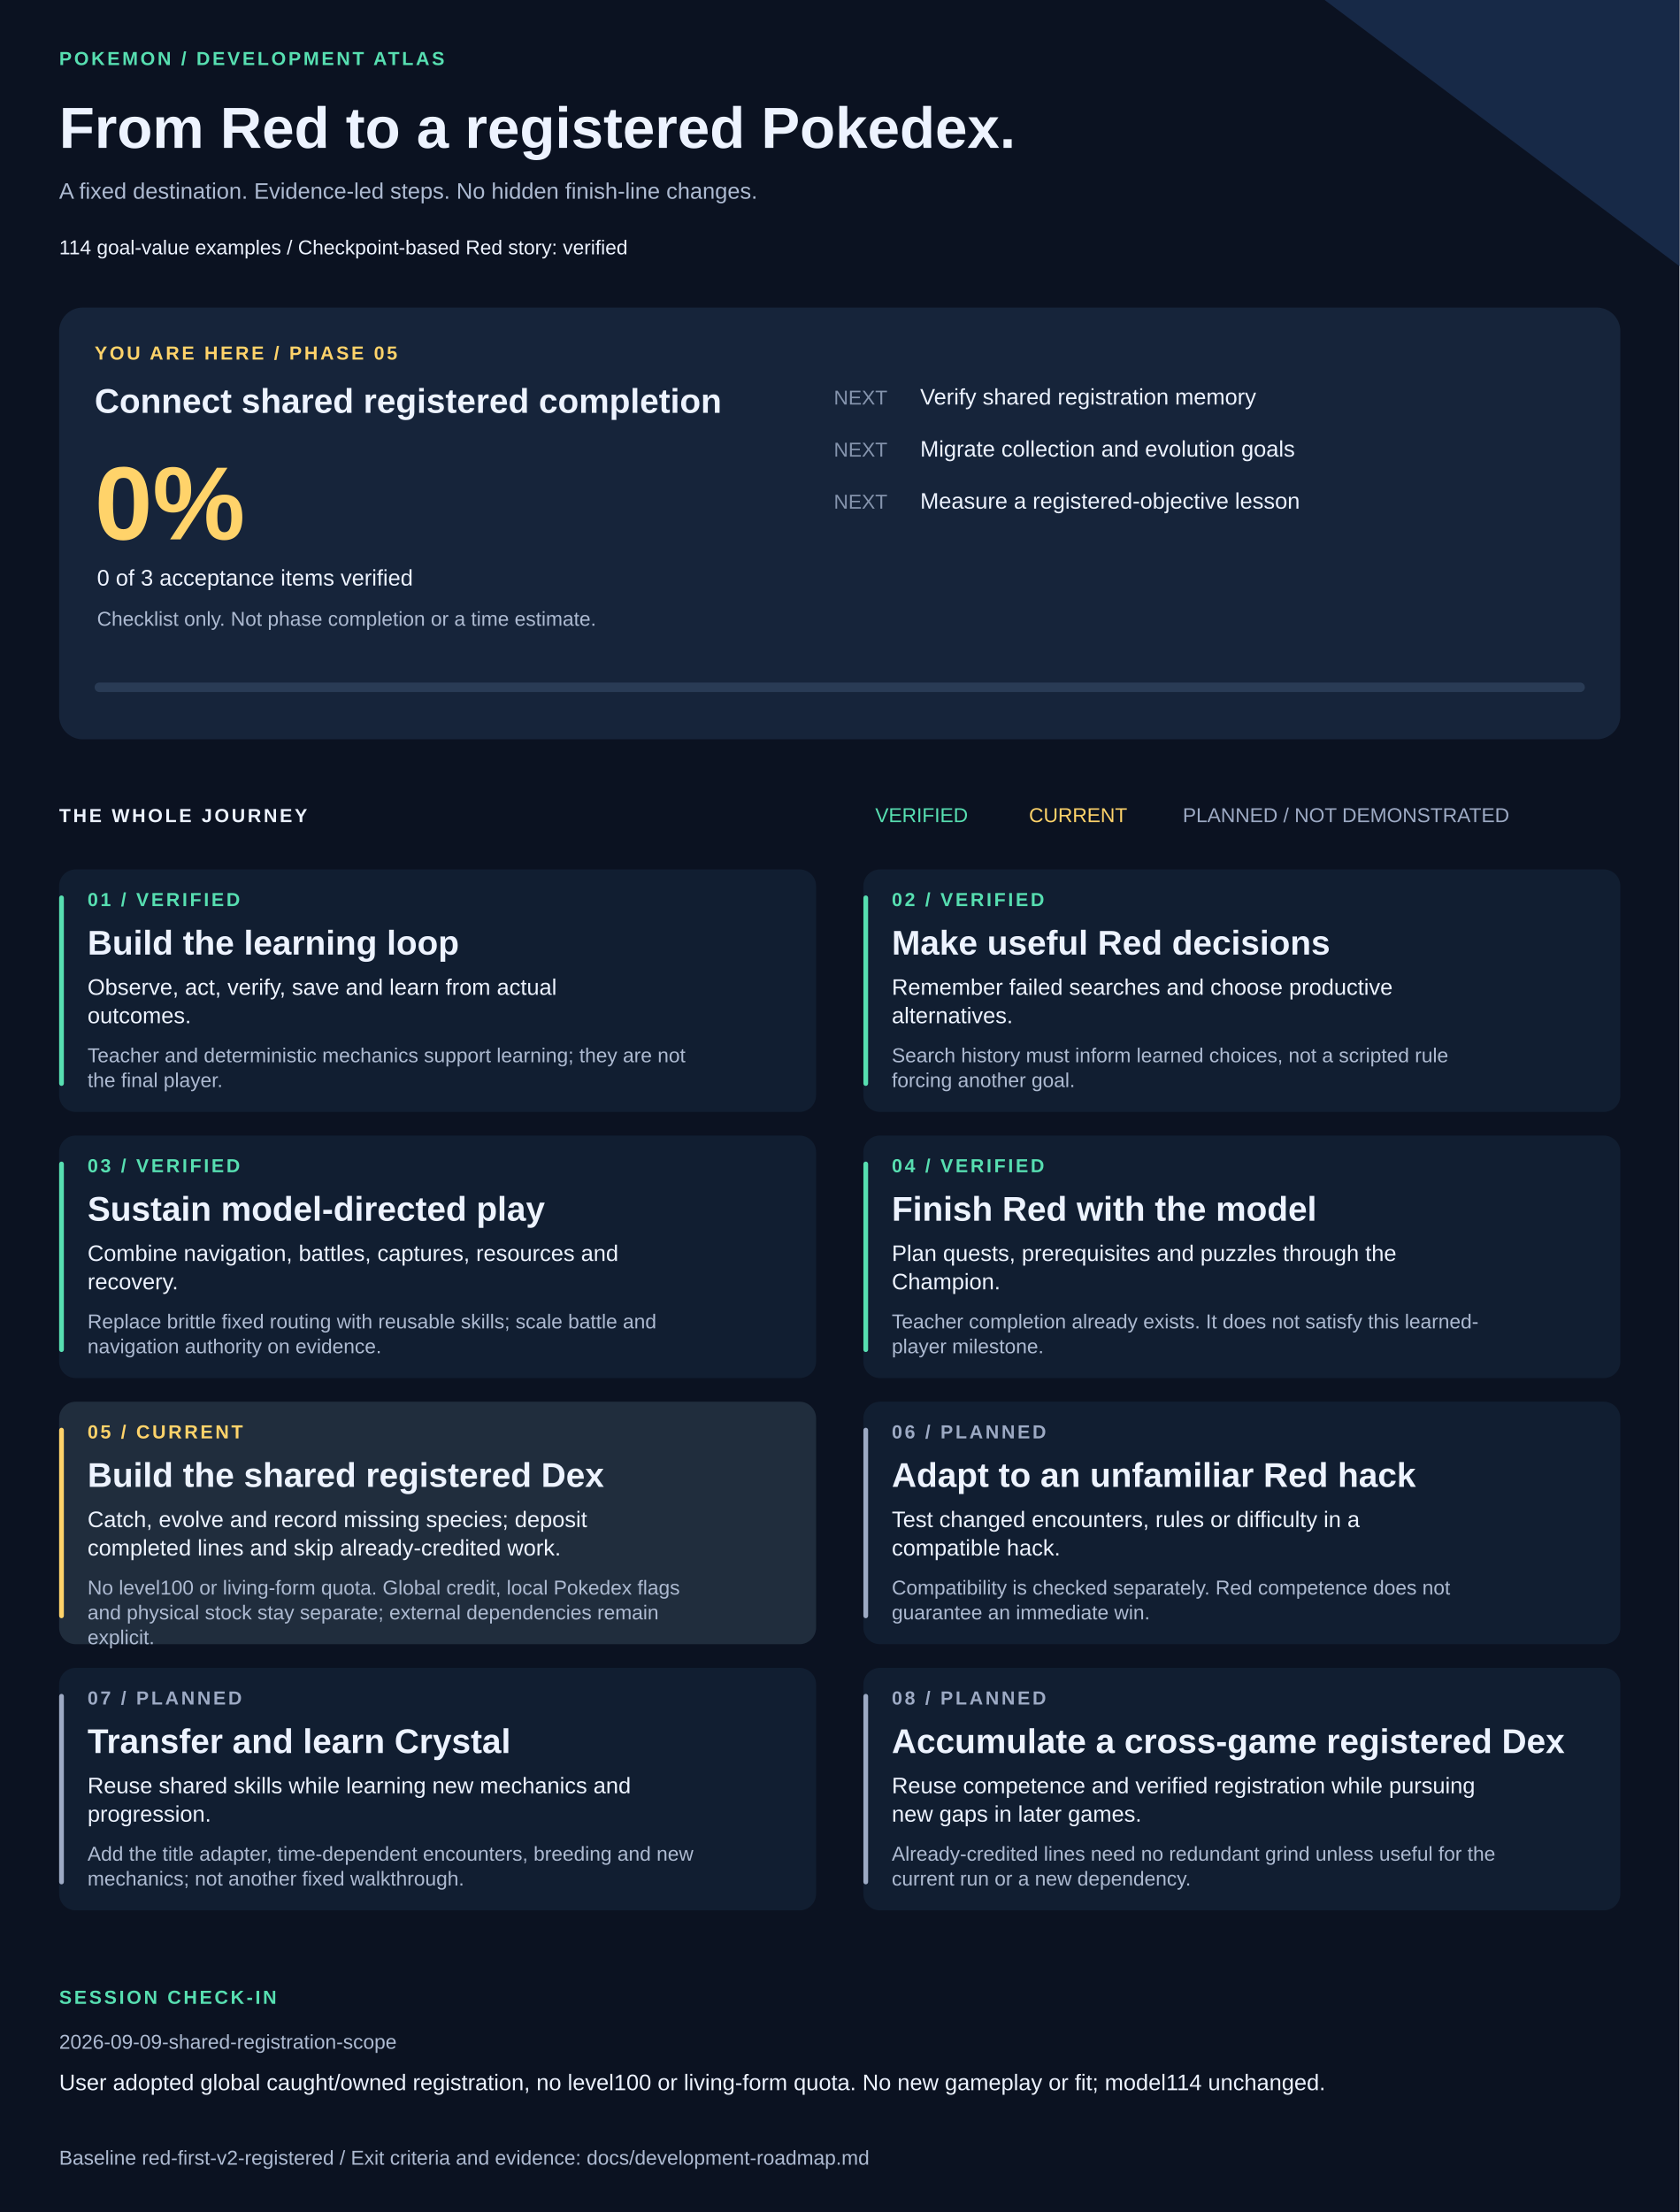
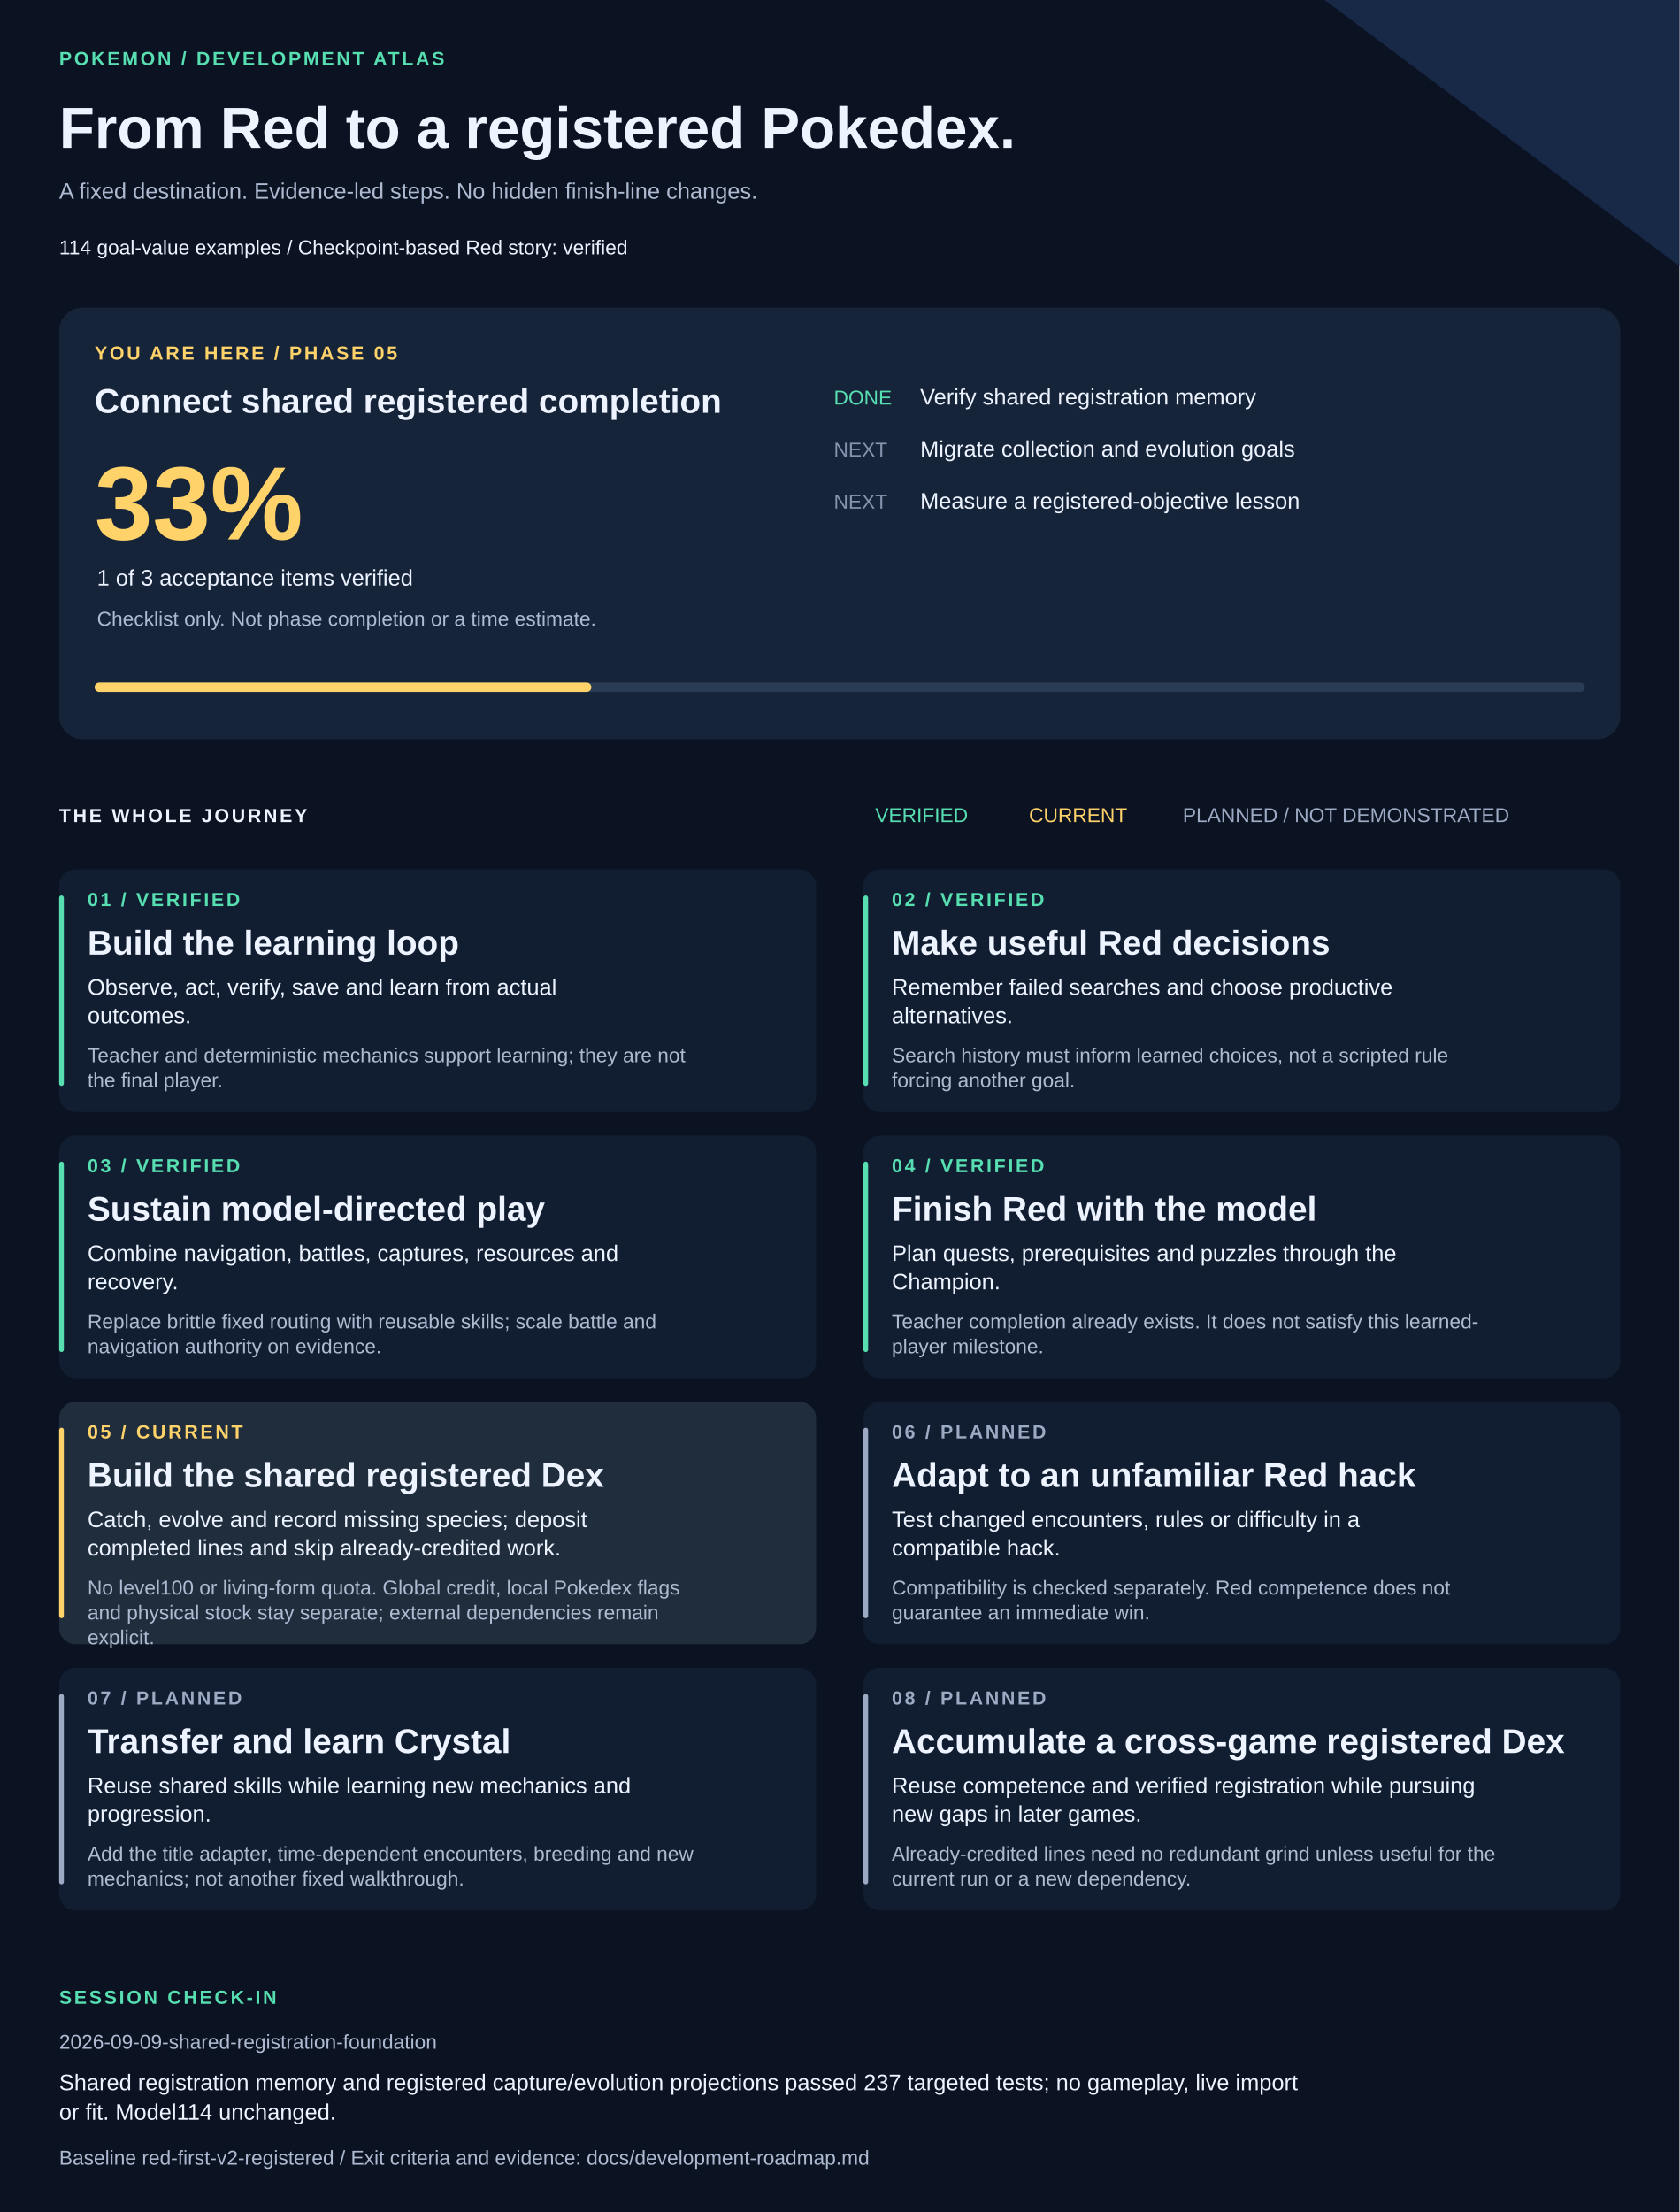
<svg xmlns="http://www.w3.org/2000/svg" width="1420" height="1870" viewBox="0 0 1420 1870" role="img" aria-labelledby="title description">
  <style>text{font-family:Arial,Helvetica,sans-serif;fill:#edf3ff}.muted{fill:#adbad1}.eyebrow{font-size:16px;letter-spacing:2px;font-weight:bold}.heading{font-size:29px;font-weight:bold}.body{font-size:19px}.small{font-size:17px}</style>
  <rect width="1420" height="1870" fill="#0b1221" />
  <path d="M1120 0H1420V225Z" fill="#172947" />
  <text x="50" y="55" class="eyebrow" style="fill:#57dfb1">POKEMON / DEVELOPMENT ATLAS</text>
  <text x="50" y="125" style="font-size:49px;font-weight:bold">From Red to a registered Pokedex.</text>
  <text x="50" y="168" class="body muted">A fixed destination. Evidence-led steps. No hidden finish-line changes.</text>
  <text x="50" y="215" class="small">114 goal-value examples  /  Checkpoint-based Red story: verified</text>
  <rect x="50" y="260" width="1320" height="365" rx="20" fill="#16243a" />
  <text x="80" y="304" class="eyebrow" style="fill:#ffd36a">YOU ARE HERE / PHASE 05</text>
  <text x="80" y="349" class="heading">Connect shared registered completion</text>
-   <text x="80" y="456" style="font-size:88px;font-weight:bold;fill:#ffd36a">0%</text>
-   <text x="82" y="495" class="body">0 of 3 acceptance items verified</text>
+   <text x="80" y="456" style="font-size:88px;font-weight:bold;fill:#ffd36a">33%</text>
+   <text x="82" y="495" class="body">1 of 3 acceptance items verified</text>
  <text x="82" y="529" class="small muted">Checklist only. Not phase completion or a time estimate.</text>
-   <text x="705" y="342" class="small" style="fill:#8594ad">NEXT</text>
+   <text x="705" y="342" class="small" style="fill:#57dfb1">DONE</text>
  <text x="778" y="342" class="body">Verify shared registration memory</text>
  <text x="705" y="386" class="small" style="fill:#8594ad">NEXT</text>
  <text x="778" y="386" class="body">Migrate collection and evolution goals</text>
  <text x="705" y="430" class="small" style="fill:#8594ad">NEXT</text>
  <text x="778" y="430" class="body">Measure a registered-objective lesson</text>
  <rect x="80" y="577" width="1260" height="8" rx="4" fill="#293b55" />
-   <rect x="80" y="577" width="0" height="8" rx="4" fill="#ffd36a" />
+   <rect x="80" y="577" width="420" height="8" rx="4" fill="#ffd36a" />
  <text x="50" y="695" class="eyebrow">THE WHOLE JOURNEY</text>
  <text x="740" y="695" class="small" style="fill:#57dfb1">VERIFIED</text>
  <text x="870" y="695" class="small" style="fill:#ffd36a">CURRENT</text>
  <text x="1000" y="695" class="small" style="fill:#9daac4">PLANNED / NOT DEMONSTRATED</text>
  <rect x="50" y="735" width="640" height="205" rx="14" fill="#111e31" />
  <rect x="50" y="757" width="4" height="161" rx="2" fill="#57dfb1" />
  <text x="74" y="766" class="eyebrow" style="fill:#57dfb1">01 / VERIFIED</text>
  <text x="74" y="807" class="heading">Build the learning loop</text>
  <text x="74" y="841" class="body">Observe, act, verify, save and learn from actual</text>
  <text x="74" y="865" class="body">outcomes.</text>
  <text x="74" y="898" class="small muted">Teacher and deterministic mechanics support learning; they are not</text>
  <text x="74" y="919" class="small muted">the final player.</text>
  <rect x="730" y="735" width="640" height="205" rx="14" fill="#111e31" />
  <rect x="730" y="757" width="4" height="161" rx="2" fill="#57dfb1" />
  <text x="754" y="766" class="eyebrow" style="fill:#57dfb1">02 / VERIFIED</text>
  <text x="754" y="807" class="heading">Make useful Red decisions</text>
  <text x="754" y="841" class="body">Remember failed searches and choose productive</text>
  <text x="754" y="865" class="body">alternatives.</text>
  <text x="754" y="898" class="small muted">Search history must inform learned choices, not a scripted rule</text>
  <text x="754" y="919" class="small muted">forcing another goal.</text>
  <rect x="50" y="960" width="640" height="205" rx="14" fill="#111e31" />
  <rect x="50" y="982" width="4" height="161" rx="2" fill="#57dfb1" />
  <text x="74" y="991" class="eyebrow" style="fill:#57dfb1">03 / VERIFIED</text>
  <text x="74" y="1032" class="heading">Sustain model-directed play</text>
  <text x="74" y="1066" class="body">Combine navigation, battles, captures, resources and</text>
  <text x="74" y="1090" class="body">recovery.</text>
  <text x="74" y="1123" class="small muted">Replace brittle fixed routing with reusable skills; scale battle and</text>
  <text x="74" y="1144" class="small muted">navigation authority on evidence.</text>
  <rect x="730" y="960" width="640" height="205" rx="14" fill="#111e31" />
  <rect x="730" y="982" width="4" height="161" rx="2" fill="#57dfb1" />
  <text x="754" y="991" class="eyebrow" style="fill:#57dfb1">04 / VERIFIED</text>
  <text x="754" y="1032" class="heading">Finish Red with the model</text>
  <text x="754" y="1066" class="body">Plan quests, prerequisites and puzzles through the</text>
  <text x="754" y="1090" class="body">Champion.</text>
  <text x="754" y="1123" class="small muted">Teacher completion already exists. It does not satisfy this learned-</text>
  <text x="754" y="1144" class="small muted">player milestone.</text>
  <rect x="50" y="1185" width="640" height="205" rx="14" fill="#202d3d" />
  <rect x="50" y="1207" width="4" height="161" rx="2" fill="#ffd36a" />
  <text x="74" y="1216" class="eyebrow" style="fill:#ffd36a">05 / CURRENT</text>
  <text x="74" y="1257" class="heading">Build the shared registered Dex</text>
  <text x="74" y="1291" class="body">Catch, evolve and record missing species; deposit</text>
  <text x="74" y="1315" class="body">completed lines and skip already-credited work.</text>
  <text x="74" y="1348" class="small muted">No level100 or living-form quota. Global credit, local Pokedex flags</text>
  <text x="74" y="1369" class="small muted">and physical stock stay separate; external dependencies remain</text>
  <text x="74" y="1390" class="small muted">explicit.</text>
  <rect x="730" y="1185" width="640" height="205" rx="14" fill="#111e31" />
  <rect x="730" y="1207" width="4" height="161" rx="2" fill="#9daac4" />
  <text x="754" y="1216" class="eyebrow" style="fill:#9daac4">06 / PLANNED</text>
  <text x="754" y="1257" class="heading">Adapt to an unfamiliar Red hack</text>
  <text x="754" y="1291" class="body">Test changed encounters, rules or difficulty in a</text>
  <text x="754" y="1315" class="body">compatible hack.</text>
  <text x="754" y="1348" class="small muted">Compatibility is checked separately. Red competence does not</text>
  <text x="754" y="1369" class="small muted">guarantee an immediate win.</text>
  <rect x="50" y="1410" width="640" height="205" rx="14" fill="#111e31" />
  <rect x="50" y="1432" width="4" height="161" rx="2" fill="#9daac4" />
  <text x="74" y="1441" class="eyebrow" style="fill:#9daac4">07 / PLANNED</text>
  <text x="74" y="1482" class="heading">Transfer and learn Crystal</text>
  <text x="74" y="1516" class="body">Reuse shared skills while learning new mechanics and</text>
  <text x="74" y="1540" class="body">progression.</text>
  <text x="74" y="1573" class="small muted">Add the title adapter, time-dependent encounters, breeding and new</text>
  <text x="74" y="1594" class="small muted">mechanics; not another fixed walkthrough.</text>
  <rect x="730" y="1410" width="640" height="205" rx="14" fill="#111e31" />
  <rect x="730" y="1432" width="4" height="161" rx="2" fill="#9daac4" />
  <text x="754" y="1441" class="eyebrow" style="fill:#9daac4">08 / PLANNED</text>
  <text x="754" y="1482" class="heading">Accumulate a cross-game registered Dex</text>
  <text x="754" y="1516" class="body">Reuse competence and verified registration while pursuing</text>
  <text x="754" y="1540" class="body">new gaps in later games.</text>
  <text x="754" y="1573" class="small muted">Already-credited lines need no redundant grind unless useful for the</text>
  <text x="754" y="1594" class="small muted">current run or a new dependency.</text>
  <text x="50" y="1694" class="eyebrow" style="fill:#57dfb1">SESSION CHECK-IN</text>
-   <text x="50" y="1732" class="small muted">2026-09-09-shared-registration-scope</text>
-   <text x="50" y="1767" class="body">User adopted global caught/owned registration, no level100 or living-form quota. No new gameplay or fit; model114 unchanged.</text>
+   <text x="50" y="1732" class="small muted">2026-09-09-shared-registration-foundation</text>
+   <text x="50" y="1767" class="body">Shared registration memory and registered capture/evolution projections passed 237 targeted tests; no gameplay, live import</text>
+   <text x="50" y="1792" class="body">or fit. Model114 unchanged.</text>
  <text x="50" y="1830" class="small muted">Baseline red-first-v2-registered / Exit criteria and evidence: docs/development-roadmap.md</text>
</svg>
